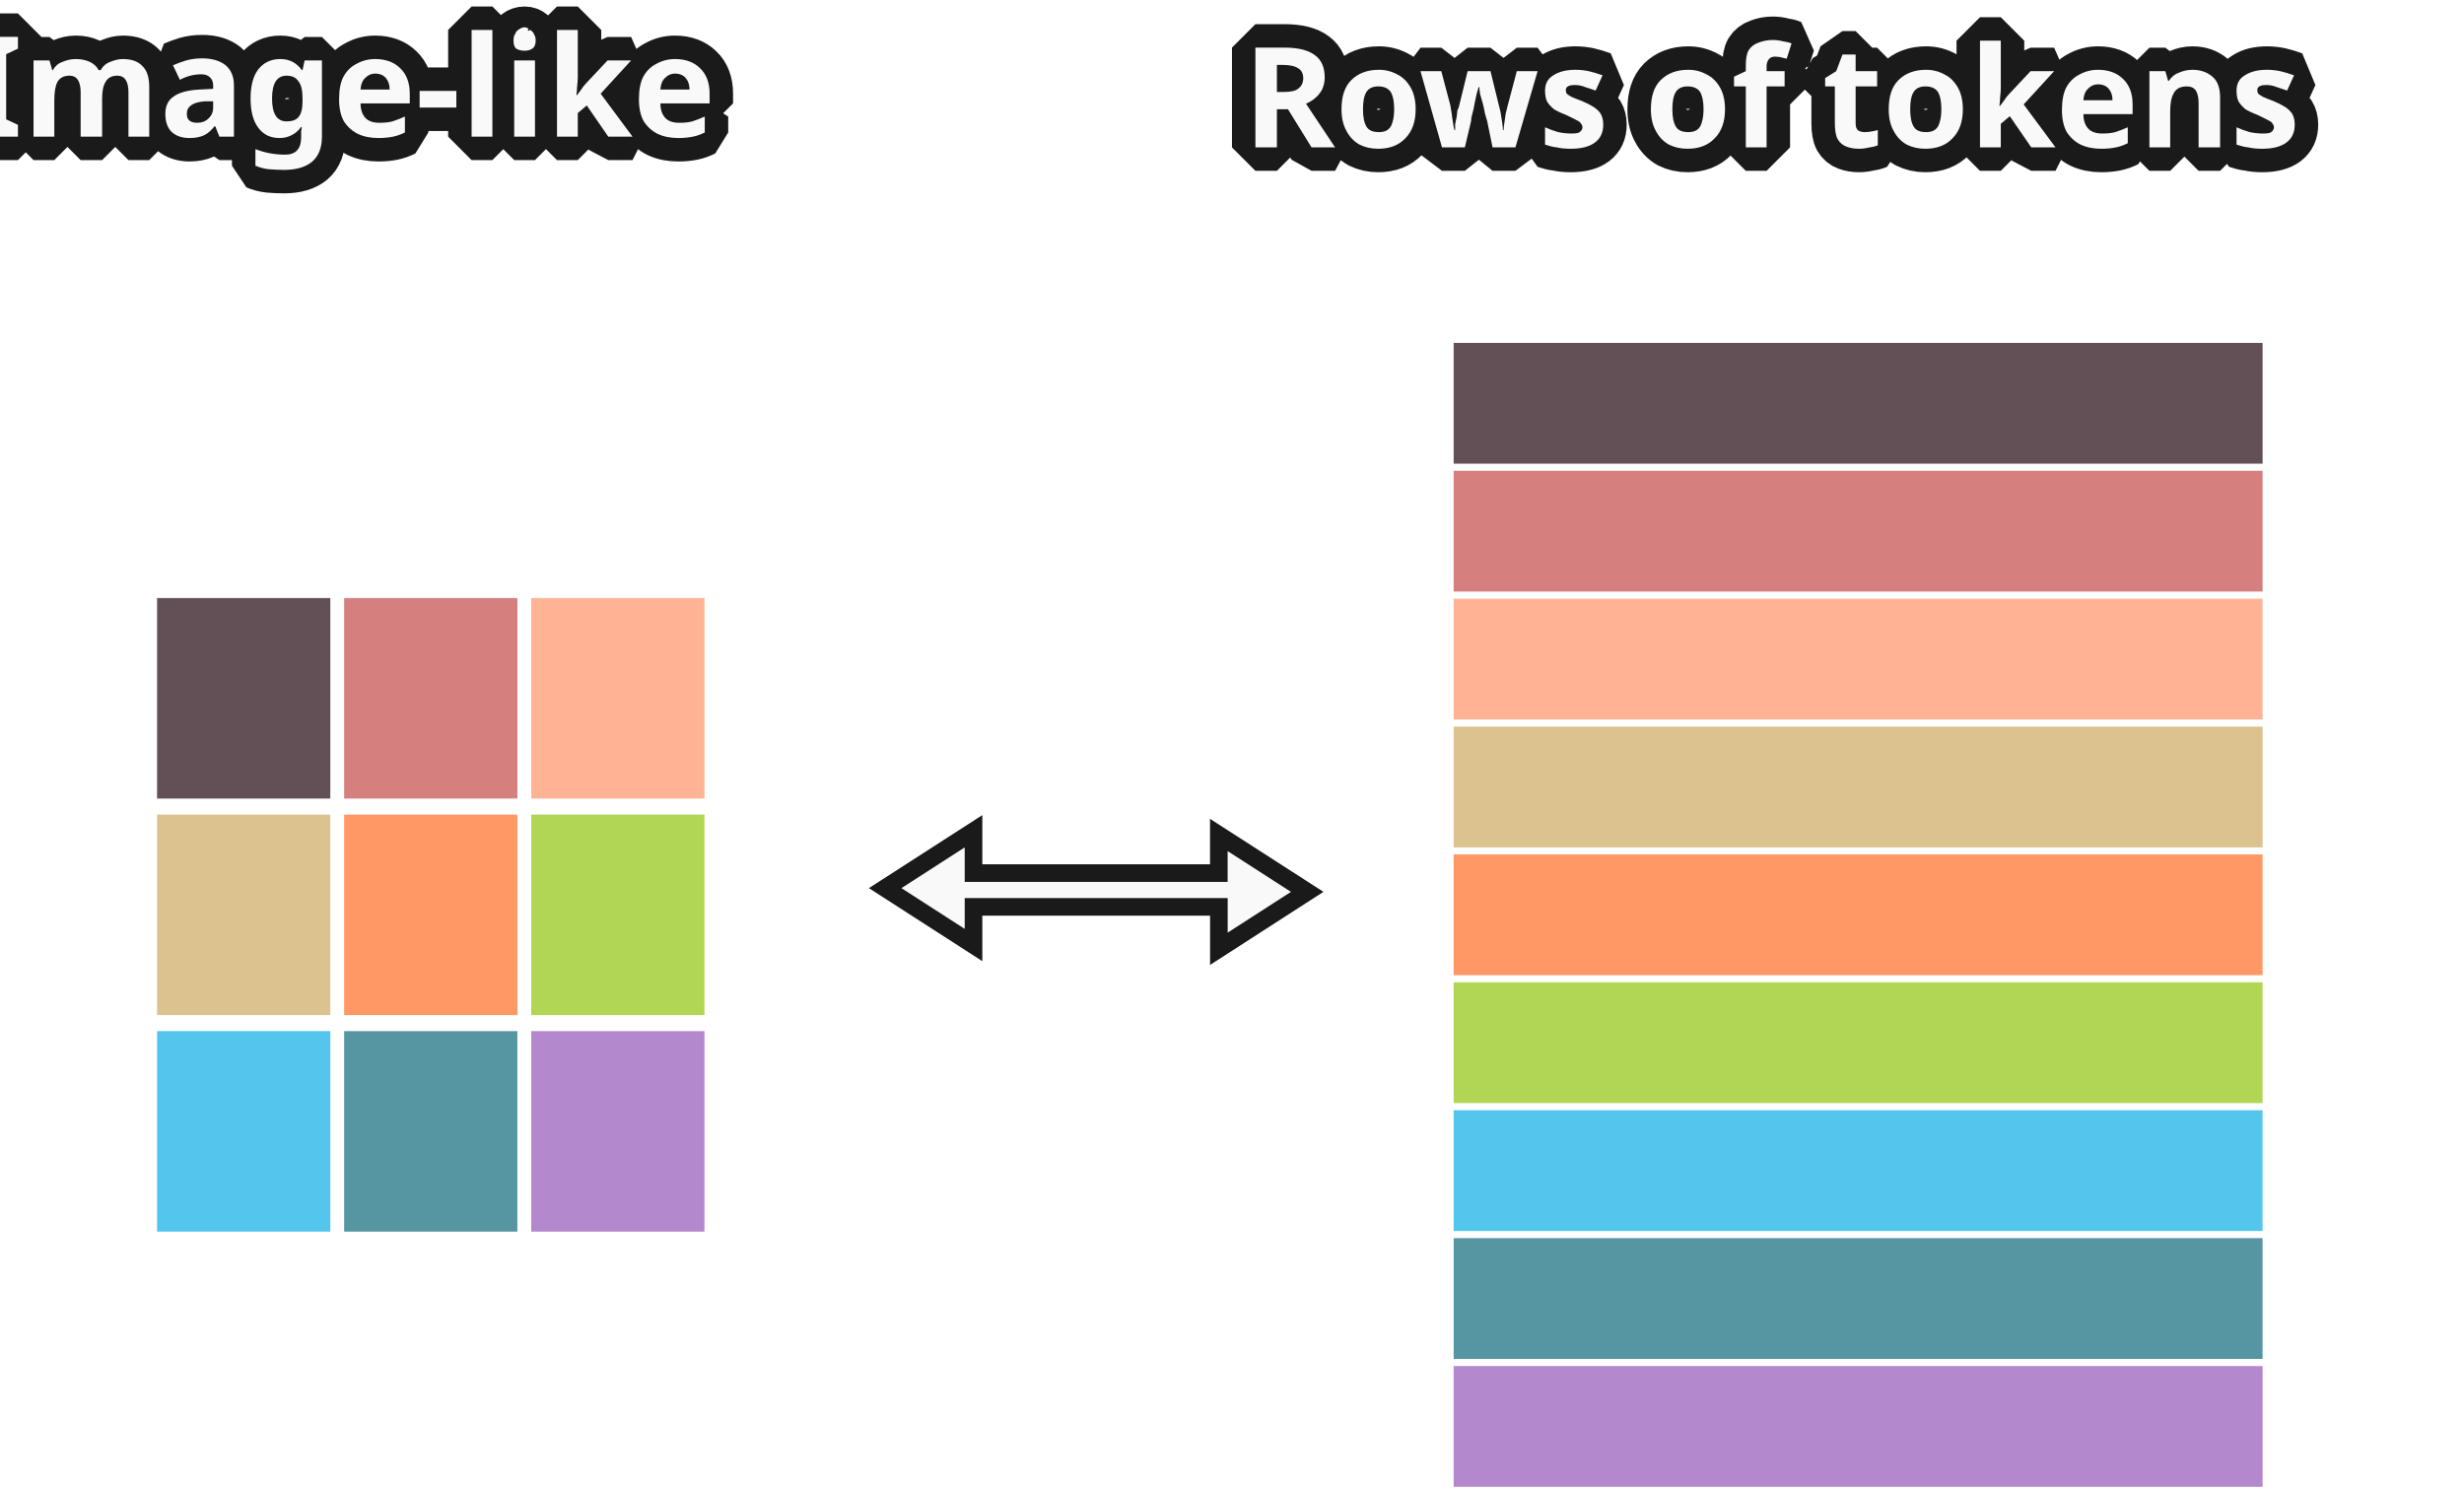
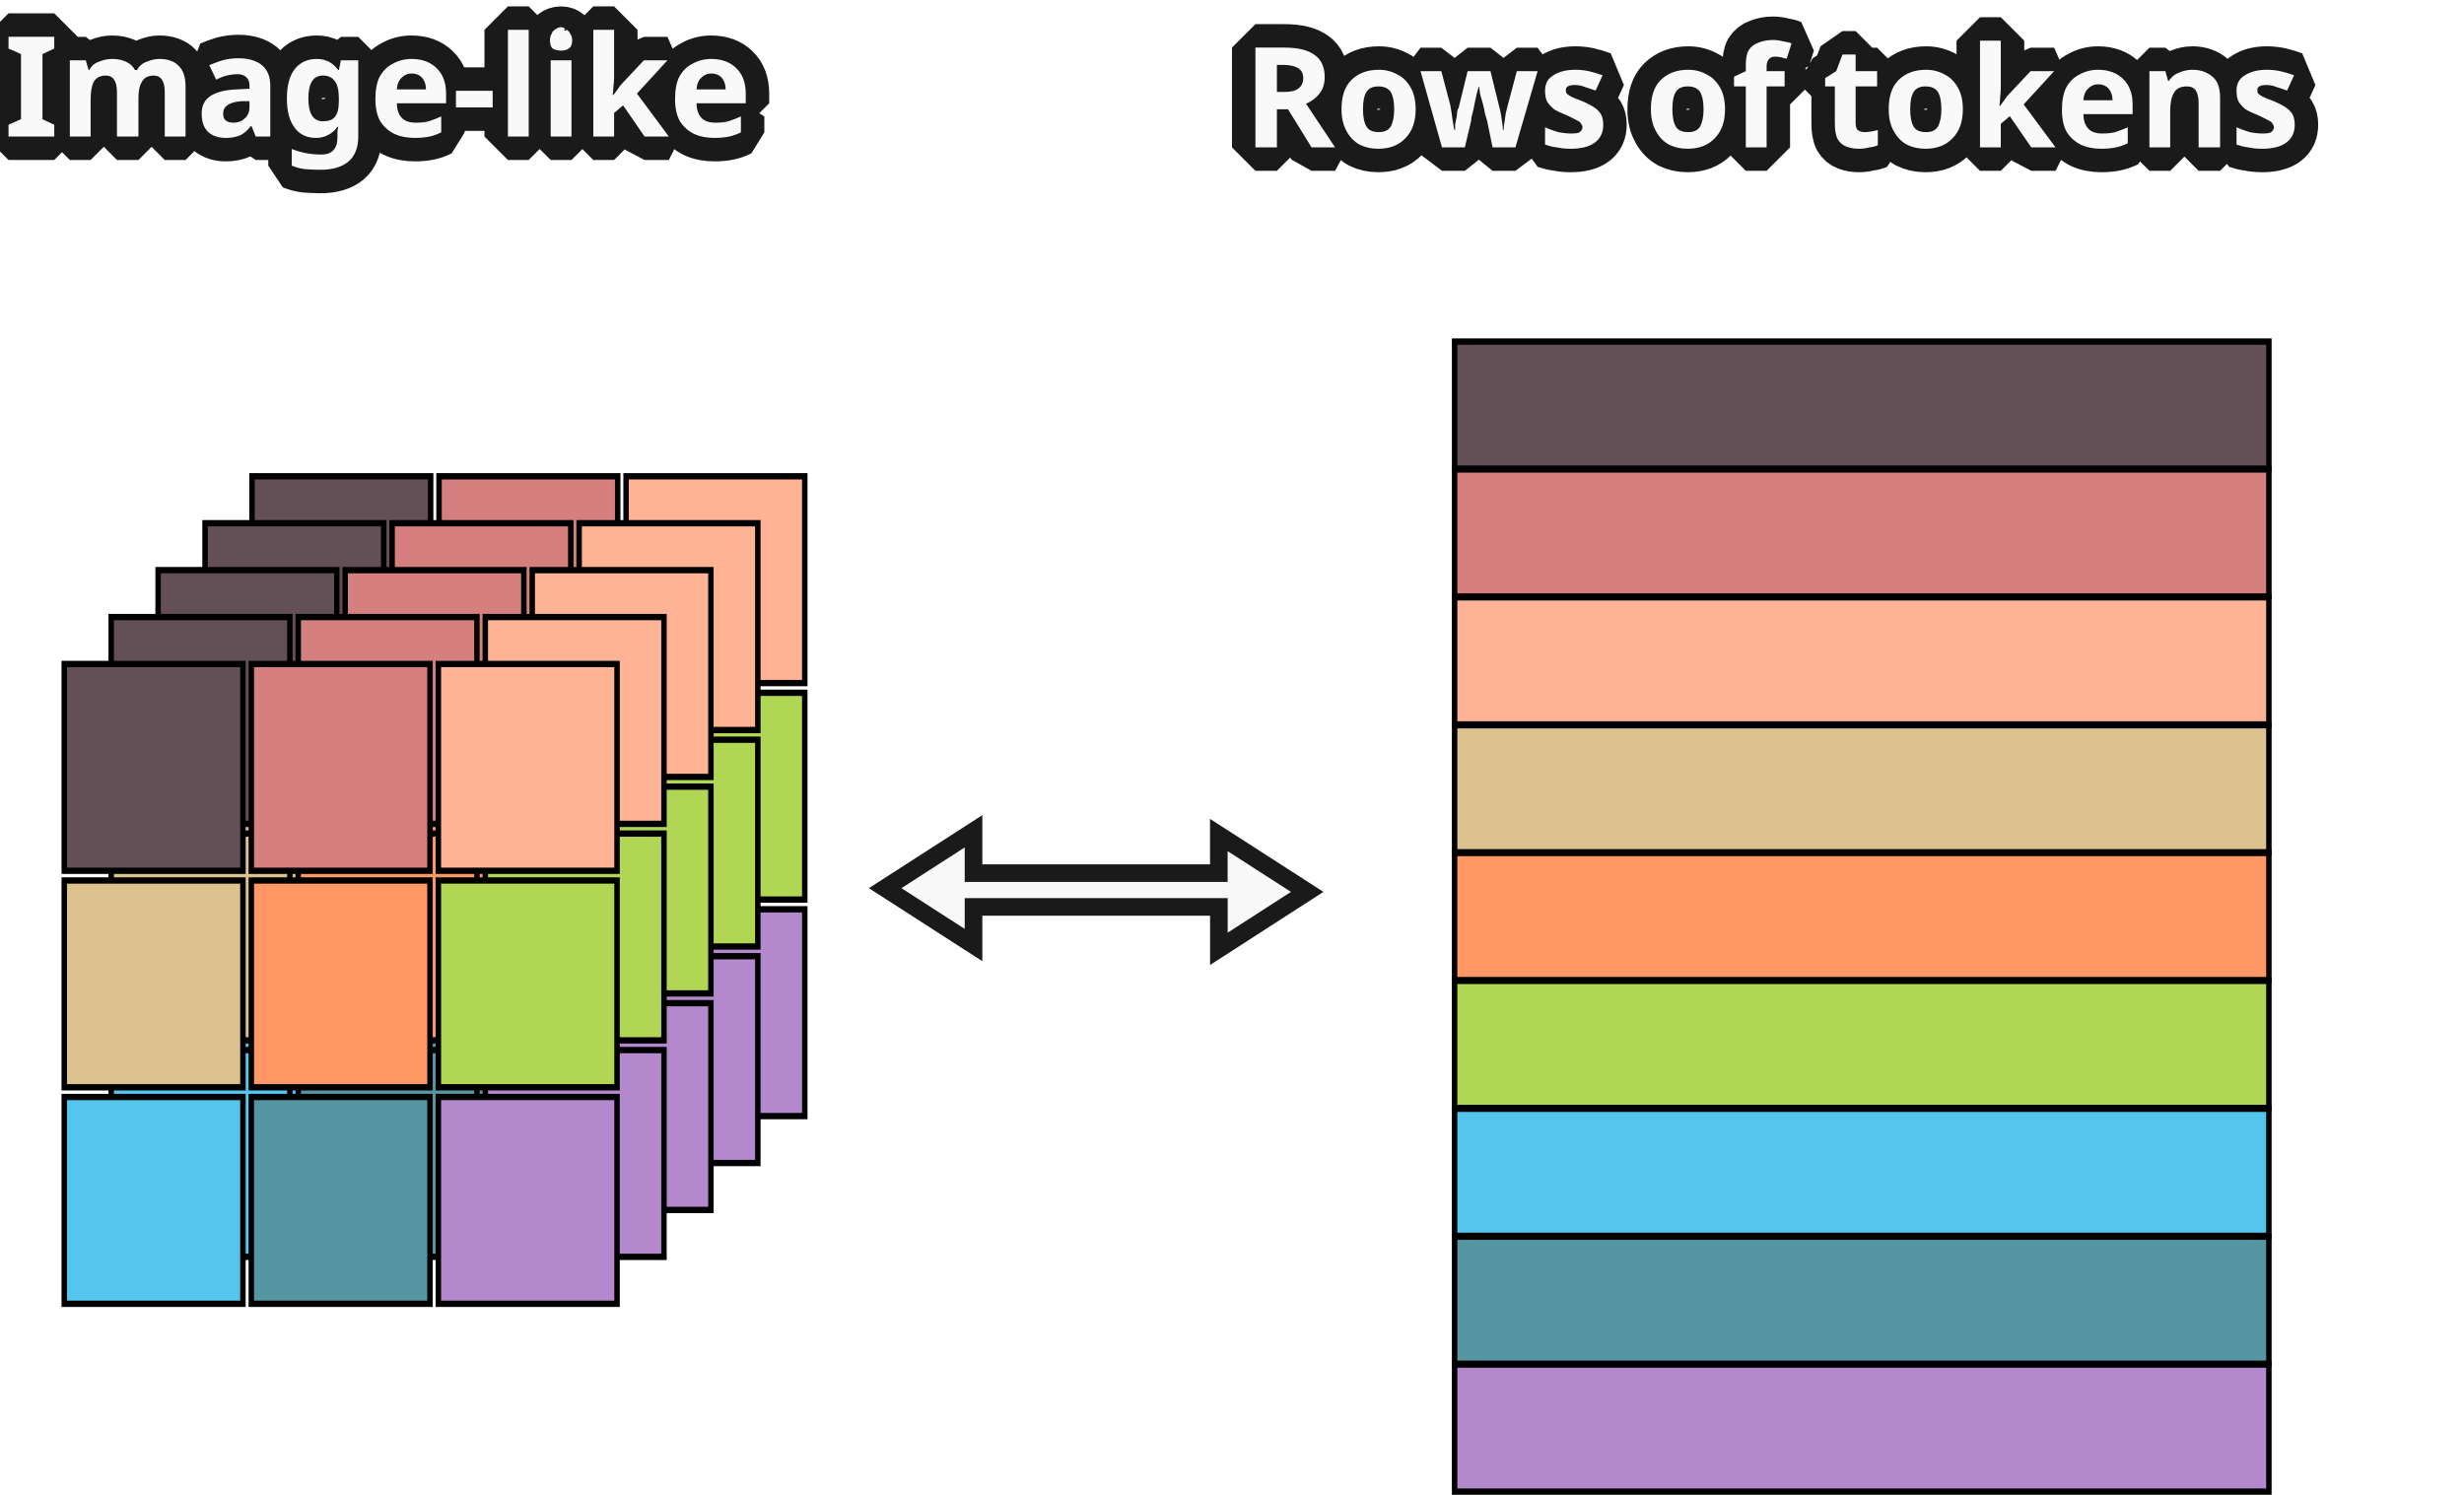
- <svg xmlns="http://www.w3.org/2000/svg" xml:space="preserve" width="210.009" height="126.88" viewBox="0 0 55.565 33.57">
+ <svg xmlns="http://www.w3.org/2000/svg" xmlns:xlink="http://www.w3.org/1999/xlink" xml:space="preserve" width="210.009" height="127.418" viewBox="0 0 55.565 33.713">
+   <path fill="#f9f9f9" stroke="#1a1a1a" stroke-linecap="round" stroke-width=".794" d="m21.755 19.112-1.427.919 1.427.919v-.695h5.93v.78l1.427-.92-1.428-.919v.695h-5.929z" paint-order="markers stroke fill" />
+   <text xml:space="preserve" x="-197.548" y="-172.538" fill="#f9f9f9" stroke="#1a1a1a" stroke-linecap="round" stroke-linejoin="bevel" stroke-width="1.058" font-family="Fira Mono" font-size="3.154" font-weight="700" paint-order="markers stroke fill" style="-inkscape-font-specification:&quot;Fira Mono, Bold&quot;;font-variant-ligatures:normal;font-variant-caps:normal;font-variant-numeric:normal;font-variant-east-asian:normal;text-align:center" text-anchor="middle" transform="translate(207.3014,175.6183)">
+     <tspan x="-197.548" y="-172.538" style="-inkscape-font-specification:&quot;Fira Mono, Bold&quot;;font-variant-ligatures:normal;font-variant-caps:normal;font-variant-numeric:normal;font-variant-east-asian:normal">Image-like</tspan>
+   </text>
  <g paint-order="markers stroke fill">
-     <path fill="#f9f9f9" stroke="#1a1a1a" stroke-linecap="round" stroke-width=".794" d="m21.755 19.112-1.427.919 1.427.919v-.695h5.93v.78l1.427-.92-1.428-.919v.695h-5.929z" />
-     <g transform="matrix(2.278 0 0 2.637 648.938 233.802)">
+     <g stroke="#000" stroke-linecap="square" stroke-width=".108" transform="translate(207.3014,175.6183) translate(95.87278,-86.8495) matrix(2.277699,0,0,2.636505,355.3691,138.7478)">
+       <rect width="8.008" height="1.033" x="-274.698" y="-83.346" fill="#625056" ry="0" />
+       <rect width="8.008" height="1.033" x="-274.698" y="-82.252" fill="#d57f7f" ry="0" />
+       <rect width="8.008" height="1.033" x="-274.698" y="-81.158" fill="#ffb395" ry="0" />
+       <rect width="8.008" height="1.033" x="-274.698" y="-80.064" fill="#dcc28e" ry="0" />
+       <rect width="8.008" height="1.033" x="-274.698" y="-78.971" fill="#ff9865" ry="0" />
+       <rect width="8.008" height="1.033" x="-274.698" y="-77.877" fill="#b0d654" ry="0" />
+       <rect width="8.008" height="1.033" x="-274.698" y="-76.783" fill="#54c5ec" ry="0" />
+       <rect width="8.008" height="1.033" x="-274.698" y="-75.689" fill="#5696a2" ry="0" />
+       <rect width="8.008" height="1.033" x="-274.698" y="-74.595" fill="#b488cc" ry="0" />
+     </g>
+     <text xml:space="preserve" x="-261.179" y="-85.444" fill="#f9f9f9" stroke="#1a1a1a" stroke-linecap="round" stroke-linejoin="bevel" stroke-width="1.058" font-family="Fira Mono" font-size="3.154" font-weight="700" style="-inkscape-font-specification:&quot;Fira Mono, Bold&quot;;font-variant-ligatures:normal;font-variant-caps:normal;font-variant-numeric:normal;font-variant-east-asian:normal;text-align:center" text-anchor="middle" transform="translate(207.3014,175.6183) translate(95.87278,-86.8495)">
+       <tspan x="-261.179" y="-85.444" style="-inkscape-font-specification:&quot;Fira Mono, Bold&quot;;font-variant-ligatures:normal;font-variant-caps:normal;font-variant-numeric:normal;font-variant-east-asian:normal">Rows of tokens</tspan>
+     </text>
+   </g>
+   <g transform="translate(207.3014,175.6183) translate(2.116664,-2.716496)">
+     <g id="a" stroke="#000" stroke-linecap="square" stroke-width=".108" paint-order="markers stroke fill" transform="matrix(2.277699,0,0,2.636505,441.6364,58.18326)">
      <rect width="1.715" height="1.715" x="-283.317" y="-83.547" fill="#625056" ry="0" />
      <rect width="1.715" height="1.715" x="-281.465" y="-83.547" fill="#d57f7f" ry="0" />
      <rect width="1.715" height="1.715" x="-279.613" y="-83.547" fill="#ffb395" ry="0" />
      <rect width="1.715" height="1.715" x="-283.317" y="-81.695" fill="#dcc28e" ry="0" />
      <rect width="1.715" height="1.715" x="-281.465" y="-81.695" fill="#ff9865" ry="0" />
      <rect width="1.715" height="1.715" x="-279.613" y="-81.695" fill="#b0d654" ry="0" />
      <rect width="1.715" height="1.715" x="-283.317" y="-79.843" fill="#54c5ec" ry="0" />
      <rect width="1.715" height="1.715" x="-281.465" y="-79.843" fill="#5696a2" ry="0" />
      <rect width="1.715" height="1.715" x="-279.613" y="-79.843" fill="#b488cc" ry="0" />
    </g>
-     <text xml:space="preserve" x="-293.42" y="-85.688" fill="#f9f9f9" stroke="#1a1a1a" stroke-linecap="round" stroke-linejoin="bevel" stroke-width="1.058" font-family="Fira Mono" font-size="3.154" font-weight="700" style="-inkscape-font-specification:&quot;Fira Mono, Bold&quot;;font-variant-ligatures:normal;font-variant-caps:normal;font-variant-numeric:normal;font-variant-east-asian:normal;text-align:center" text-anchor="middle" transform="translate(303.174 88.769)">
-       <tspan x="-293.42" y="-85.688" style="-inkscape-font-specification:&quot;Fira Mono, Bold&quot;;font-variant-ligatures:normal;font-variant-caps:normal;font-variant-numeric:normal;font-variant-east-asian:normal">Image-like</tspan>
-     </text>
-     <g transform="matrix(2.278 0 0 2.637 658.543 227.517)">
-       <rect width="8.008" height="1.033" x="-274.698" y="-83.346" fill="#625056" ry="0" />
-       <rect width="8.008" height="1.033" x="-274.698" y="-82.252" fill="#d57f7f" ry="0" />
-       <rect width="8.008" height="1.033" x="-274.698" y="-81.158" fill="#ffb395" ry="0" />
-       <rect width="8.008" height="1.033" x="-274.698" y="-80.064" fill="#dcc28e" ry="0" />
-       <rect width="8.008" height="1.033" x="-274.698" y="-78.971" fill="#ff9865" ry="0" />
-       <rect width="8.008" height="1.033" x="-274.698" y="-77.877" fill="#b0d654" ry="0" />
-       <rect width="8.008" height="1.033" x="-274.698" y="-76.783" fill="#54c5ec" ry="0" />
-       <rect width="8.008" height="1.033" x="-274.698" y="-75.689" fill="#5696a2" ry="0" />
-       <rect width="8.008" height="1.033" x="-274.698" y="-74.595" fill="#b488cc" ry="0" />
-     </g>
-     <text xml:space="preserve" x="-261.179" y="-85.444" fill="#f9f9f9" stroke="#1a1a1a" stroke-linecap="round" stroke-linejoin="bevel" stroke-width="1.058" font-family="Fira Mono" font-size="3.154" font-weight="700" style="-inkscape-font-specification:&quot;Fira Mono, Bold&quot;;font-variant-ligatures:normal;font-variant-caps:normal;font-variant-numeric:normal;font-variant-east-asian:normal;text-align:center" text-anchor="middle" transform="translate(303.174 88.769)">
-       <tspan x="-261.179" y="-85.444" style="-inkscape-font-specification:&quot;Fira Mono, Bold&quot;;font-variant-ligatures:normal;font-variant-caps:normal;font-variant-numeric:normal;font-variant-east-asian:normal">Rows of tokens</tspan>
-     </text>
+     <use xlink:href="#a" id="b" x="0" y="0" transform="translate(-1.058333,1.058333)" />
+     <use xlink:href="#b" id="c" x="0" y="0" transform="translate(-1.058333,1.058333)" />
+     <use xlink:href="#c" id="d" x="0" y="0" transform="translate(-1.058333,1.058333)" />
+     <use xlink:href="#d" transform="translate(-1.058333,1.058333)" />
  </g>
</svg>
